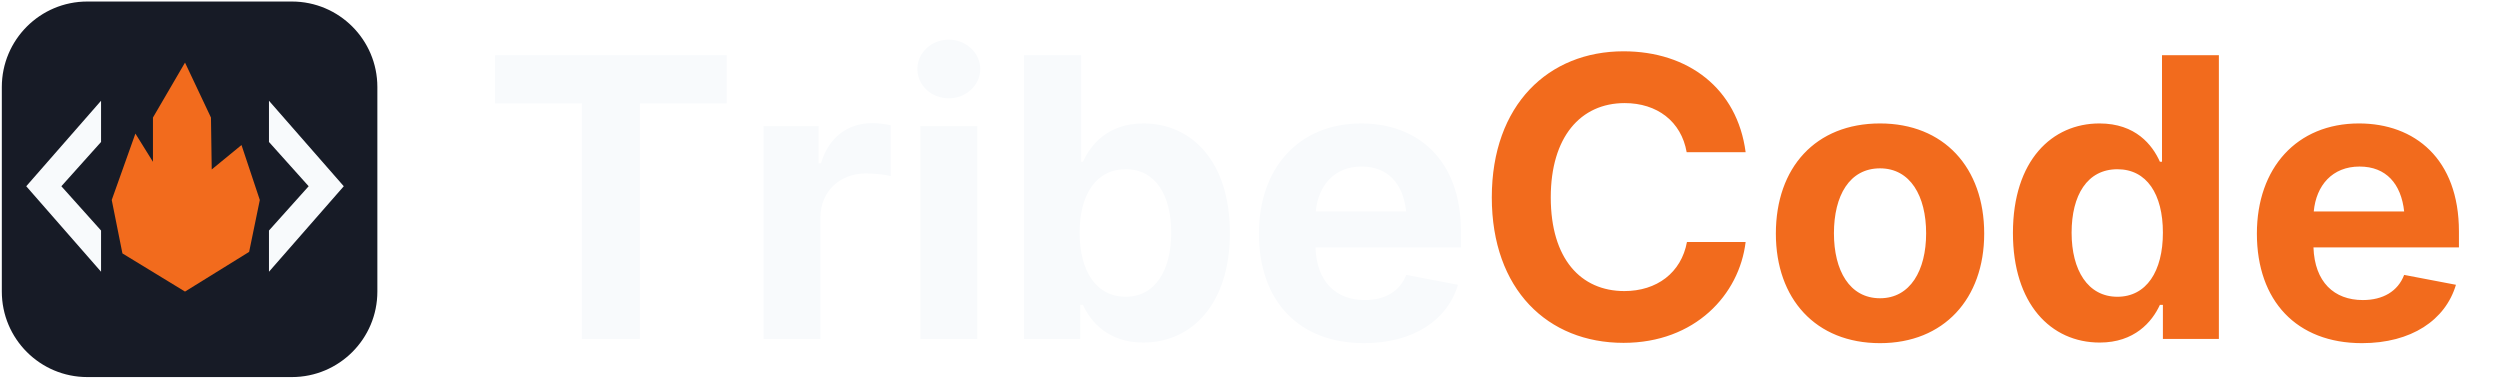
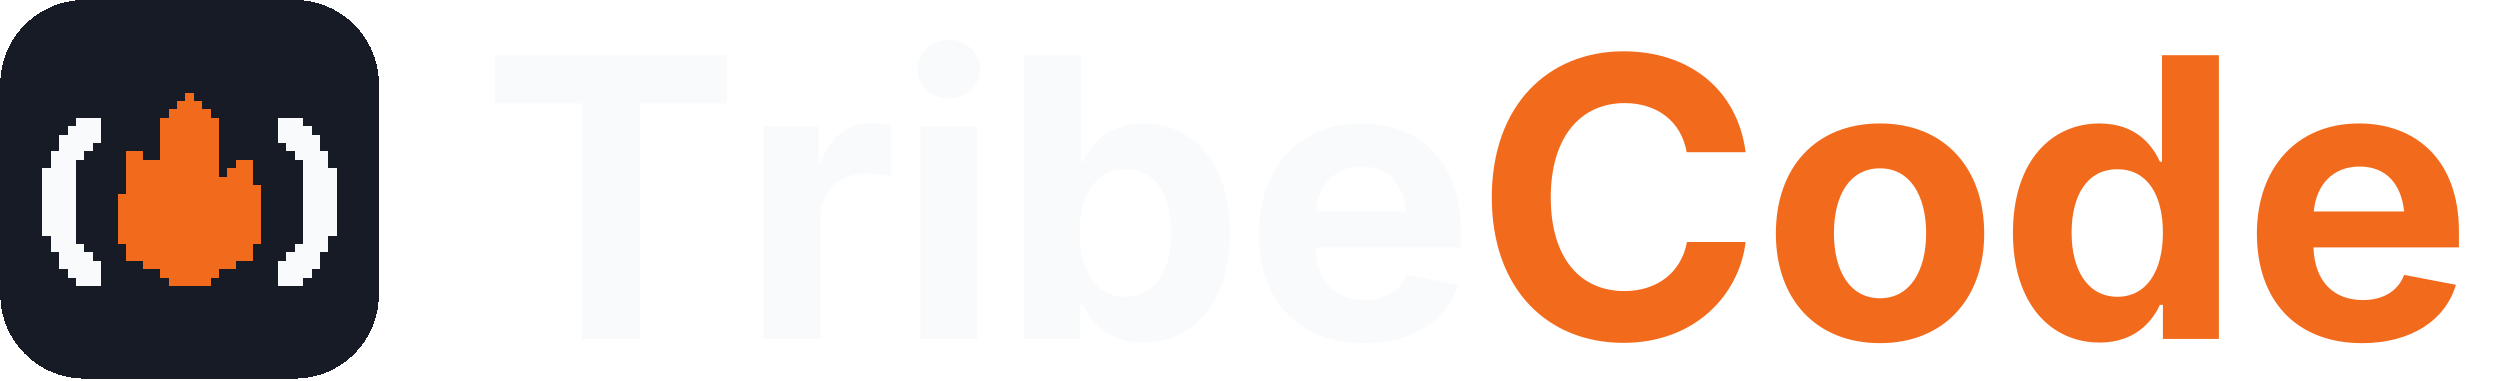
<svg xmlns="http://www.w3.org/2000/svg" viewBox="0 0 835 127" width="1335" height="203">
-   <g transform="scale(0.255) translate(-26 -28)">
-     <rect x="28" y="30" width="492" height="492" rx="112" fill="#171B26" />
+   <svg x="0" y="0" width="126.48" height="126.48" viewBox="0 0 45 45" shape-rendering="crispEdges">
+     <rect x="0" y="0" width="45" height="45" rx="10" fill="#171B26" />
    <g fill="#F8FAFC">
-       <polygon points="158,160 60,272 158,384 158,330 106,272 158,214" />
-       <polygon points="378,160 476,272 378,384 378,330 430,272 378,214" />
+       <rect x="9" y="14" width="3" height="1" />
+       <rect x="8" y="15" width="4" height="1" />
+       <rect x="7" y="16" width="5" height="1" />
+       <rect x="7" y="17" width="4" height="1" />
+       <rect x="6" y="18" width="4" height="1" />
+       <rect x="6" y="19" width="3" height="1" />
+       <rect x="5" y="20" width="4" height="1" />
+       <rect x="5" y="21" width="4" height="1" />
+       <rect x="5" y="22" width="4" height="1" />
+       <rect x="5" y="23" width="4" height="1" />
+       <rect x="5" y="24" width="4" height="1" />
+       <rect x="5" y="25" width="4" height="1" />
+       <rect x="5" y="26" width="4" height="1" />
+       <rect x="5" y="27" width="4" height="1" />
+       <rect x="6" y="28" width="3" height="1" />
+       <rect x="6" y="29" width="4" height="1" />
+       <rect x="7" y="30" width="4" height="1" />
+       <rect x="7" y="31" width="5" height="1" />
+       <rect x="8" y="32" width="4" height="1" />
+       <rect x="9" y="33" width="3" height="1" />
    </g>
-     <polygon fill="#F26B1D" points="268,110 302,182 303,250 342,218 366,290 352,358 268,410 186,360 172,290 203,203 226,240 226,182" />
-   </g>
+     <g fill="#F8FAFC">
+       <rect x="33" y="14" width="3" height="1" />
+       <rect x="33" y="15" width="4" height="1" />
+       <rect x="33" y="16" width="5" height="1" />
+       <rect x="34" y="17" width="4" height="1" />
+       <rect x="35" y="18" width="4" height="1" />
+       <rect x="36" y="19" width="3" height="1" />
+       <rect x="36" y="20" width="4" height="1" />
+       <rect x="36" y="21" width="4" height="1" />
+       <rect x="36" y="22" width="4" height="1" />
+       <rect x="36" y="23" width="4" height="1" />
+       <rect x="36" y="24" width="4" height="1" />
+       <rect x="36" y="25" width="4" height="1" />
+       <rect x="36" y="26" width="4" height="1" />
+       <rect x="36" y="27" width="4" height="1" />
+       <rect x="36" y="28" width="3" height="1" />
+       <rect x="35" y="29" width="4" height="1" />
+       <rect x="34" y="30" width="4" height="1" />
+       <rect x="33" y="31" width="5" height="1" />
+       <rect x="33" y="32" width="4" height="1" />
+       <rect x="33" y="33" width="3" height="1" />
+     </g>
+     <g fill="#F26B1D">
+       <rect x="22" y="11" width="1" height="1" />
+       <rect x="21" y="12" width="3" height="1" />
+       <rect x="20" y="13" width="5" height="1" />
+       <rect x="19" y="14" width="7" height="1" />
+       <rect x="19" y="15" width="7" height="1" />
+       <rect x="19" y="16" width="7" height="1" />
+       <rect x="19" y="17" width="7" height="1" />
+       <rect x="15" y="18" width="2" height="1" />
+       <rect x="19" y="18" width="7" height="1" />
+       <rect x="15" y="19" width="11" height="1" />
+       <rect x="28" y="19" width="2" height="1" />
+       <rect x="15" y="20" width="11" height="1" />
+       <rect x="27" y="20" width="3" height="1" />
+       <rect x="15" y="21" width="15" height="1" />
+       <rect x="15" y="22" width="16" height="1" />
+       <rect x="14" y="23" width="17" height="1" />
+       <rect x="14" y="24" width="17" height="1" />
+       <rect x="14" y="25" width="17" height="1" />
+       <rect x="14" y="26" width="17" height="1" />
+       <rect x="14" y="27" width="17" height="1" />
+       <rect x="14" y="28" width="17" height="1" />
+       <rect x="15" y="29" width="15" height="1" />
+       <rect x="15" y="30" width="15" height="1" />
+       <rect x="17" y="31" width="11" height="1" />
+       <rect x="19" y="32" width="7" height="1" />
+       <rect x="20" y="33" width="5" height="1" />
+     </g>
+   </svg>
  <g transform="translate(160.48 13.24)">
    <path fill="#F8FAFC" d="M4.8 21.3H33.8V100H53.2V21.3H82.2V5.2H4.8ZM94.5 100H113.5V59.5C113.5 50.7 120 44.7 128.7 44.7C131.5 44.7 135.3 45.1 137 45.6V28.6C135.3 28.2 132.8 27.9 130.8 27.9C122.8 27.9 116.3 32.5 113.7 41.3H112.9V28.9H94.5ZM146.9 100H165.9V28.9H146.9ZM156.4 19.6C162.1 19.6 166.9 15.3 166.9 9.8C166.9 4.4 162.1 0 156.4 0C150.6 0 145.9 4.4 145.9 9.8C145.9 15.3 150.6 19.6 156.4 19.6ZM221.3 101.2C237.7 101.2 250.3 88.2 250.3 64.6C250.3 40.3 237.2 28 221.5 28C209.4 28 203.8 35.2 201.2 40.8H200.6V5.2H181.5V100H200.3V88.6H201.2C203.8 94.3 209.7 101.2 221.3 101.2ZM215.5 85.9C205.7 85.9 200.1 77.4 200.1 64.5C200.1 51.6 205.7 43.3 215.5 43.3C225.5 43.3 230.7 52 230.7 64.5C230.7 77 225.4 85.9 215.5 85.9ZM295.1 101.4C311.6 101.4 323 93.7 326.5 81.9L309.2 78.6C307.1 84.1 302.1 87 295.4 87C285.8 87 279.3 81 278.9 69.4H327.5V64.1C327.5 39.8 312.7 28 294.2 28C273.3 28 260 42.9 260 64.8C260 87.3 273.3 101.4 295.1 101.4ZM279 57.4C279.8 48.7 285.2 42.4 294.3 42.4C303.2 42.4 308.2 48.2 309.2 57.4Z" />
    <path fill="#F26B1D" d="M381.8 101.3C405.7 101.3 420.5 85.2 422.6 67.6H403C401.1 77.9 392.9 84 382.1 84C367.5 84 357.5 73.2 357.5 52.7C357.5 32.6 367.4 21.2 382.2 21.2C393 21.2 401.1 27.3 402.9 37.6H422.6C419.8 16.3 403.4 3.9 381.8 3.9C356.8 3.9 337.8 21.7 337.8 52.7C337.8 83.5 356.5 101.3 381.8 101.3ZM467.5 101.4C488.8 101.4 502.3 86.6 502.3 64.8C502.3 42.7 488.8 28 467.5 28C446 28 432.7 42.7 432.7 64.8C432.7 86.6 446 101.4 467.5 101.4ZM467.5 86.4C457.3 86.4 452.1 77.1 452.1 64.7C452.1 52.1 457.3 43 467.5 43C477.6 43 482.9 52.2 482.9 64.7C482.9 77.1 477.6 86.4 467.5 86.4ZM540.9 101.2C552.5 101.2 558.4 94.3 561 88.6H562V100H580.7V5.2H561.7V40.8H561C558.5 35.2 552.9 28 540.8 28C525 28 511.9 40.3 511.9 64.6C511.9 88.2 524.5 101.2 540.9 101.2ZM546.8 85.9C536.9 85.9 531.5 77 531.5 64.5C531.5 52 536.7 43.3 546.8 43.3C556.6 43.3 562 51.6 562 64.5C562 77.4 556.5 85.9 546.8 85.9ZM628.5 101.4C645 101.4 656.4 93.7 659.9 81.9L642.6 78.6C640.5 84.1 635.5 87 628.8 87C619.2 87 612.7 81 612.3 69.4H660.9V64.1C660.9 39.8 646.1 28 627.5 28C606.7 28 593.4 42.9 593.4 64.8C593.4 87.3 606.7 101.4 628.5 101.4ZM612.4 57.4C613.2 48.7 618.6 42.4 627.7 42.4C636.6 42.4 641.6 48.2 642.6 57.4Z" />
  </g>
</svg>
